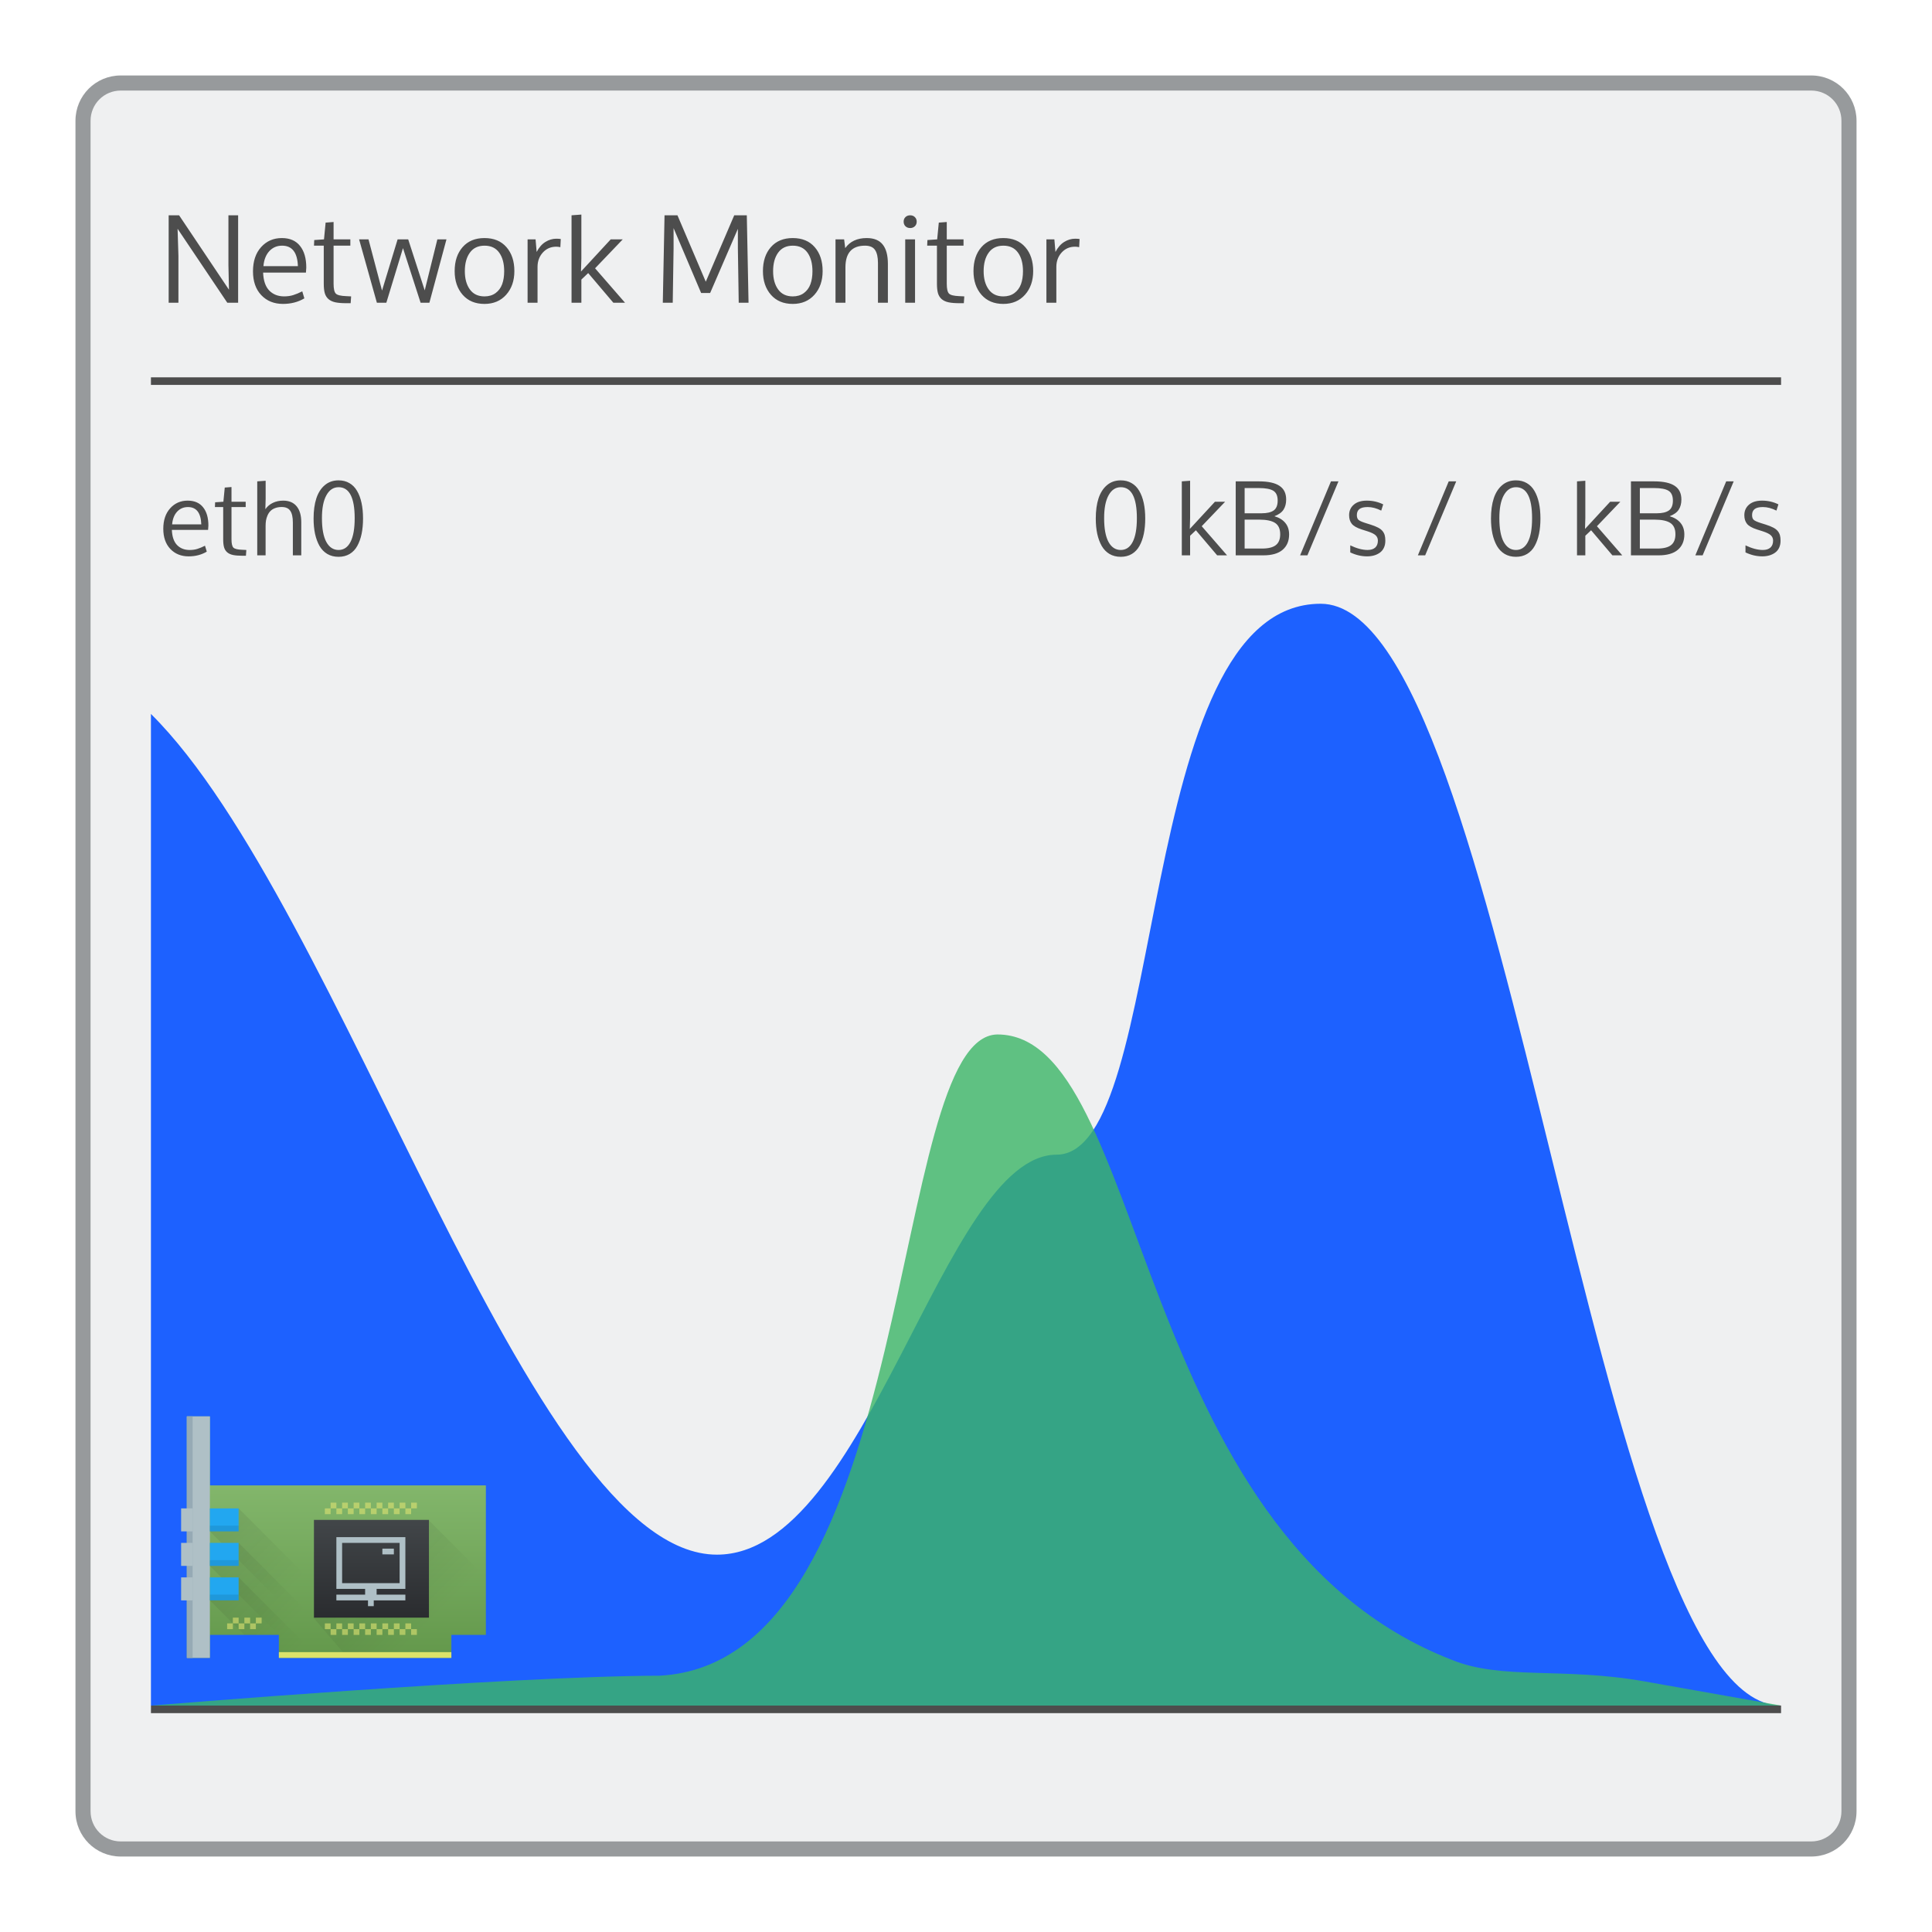
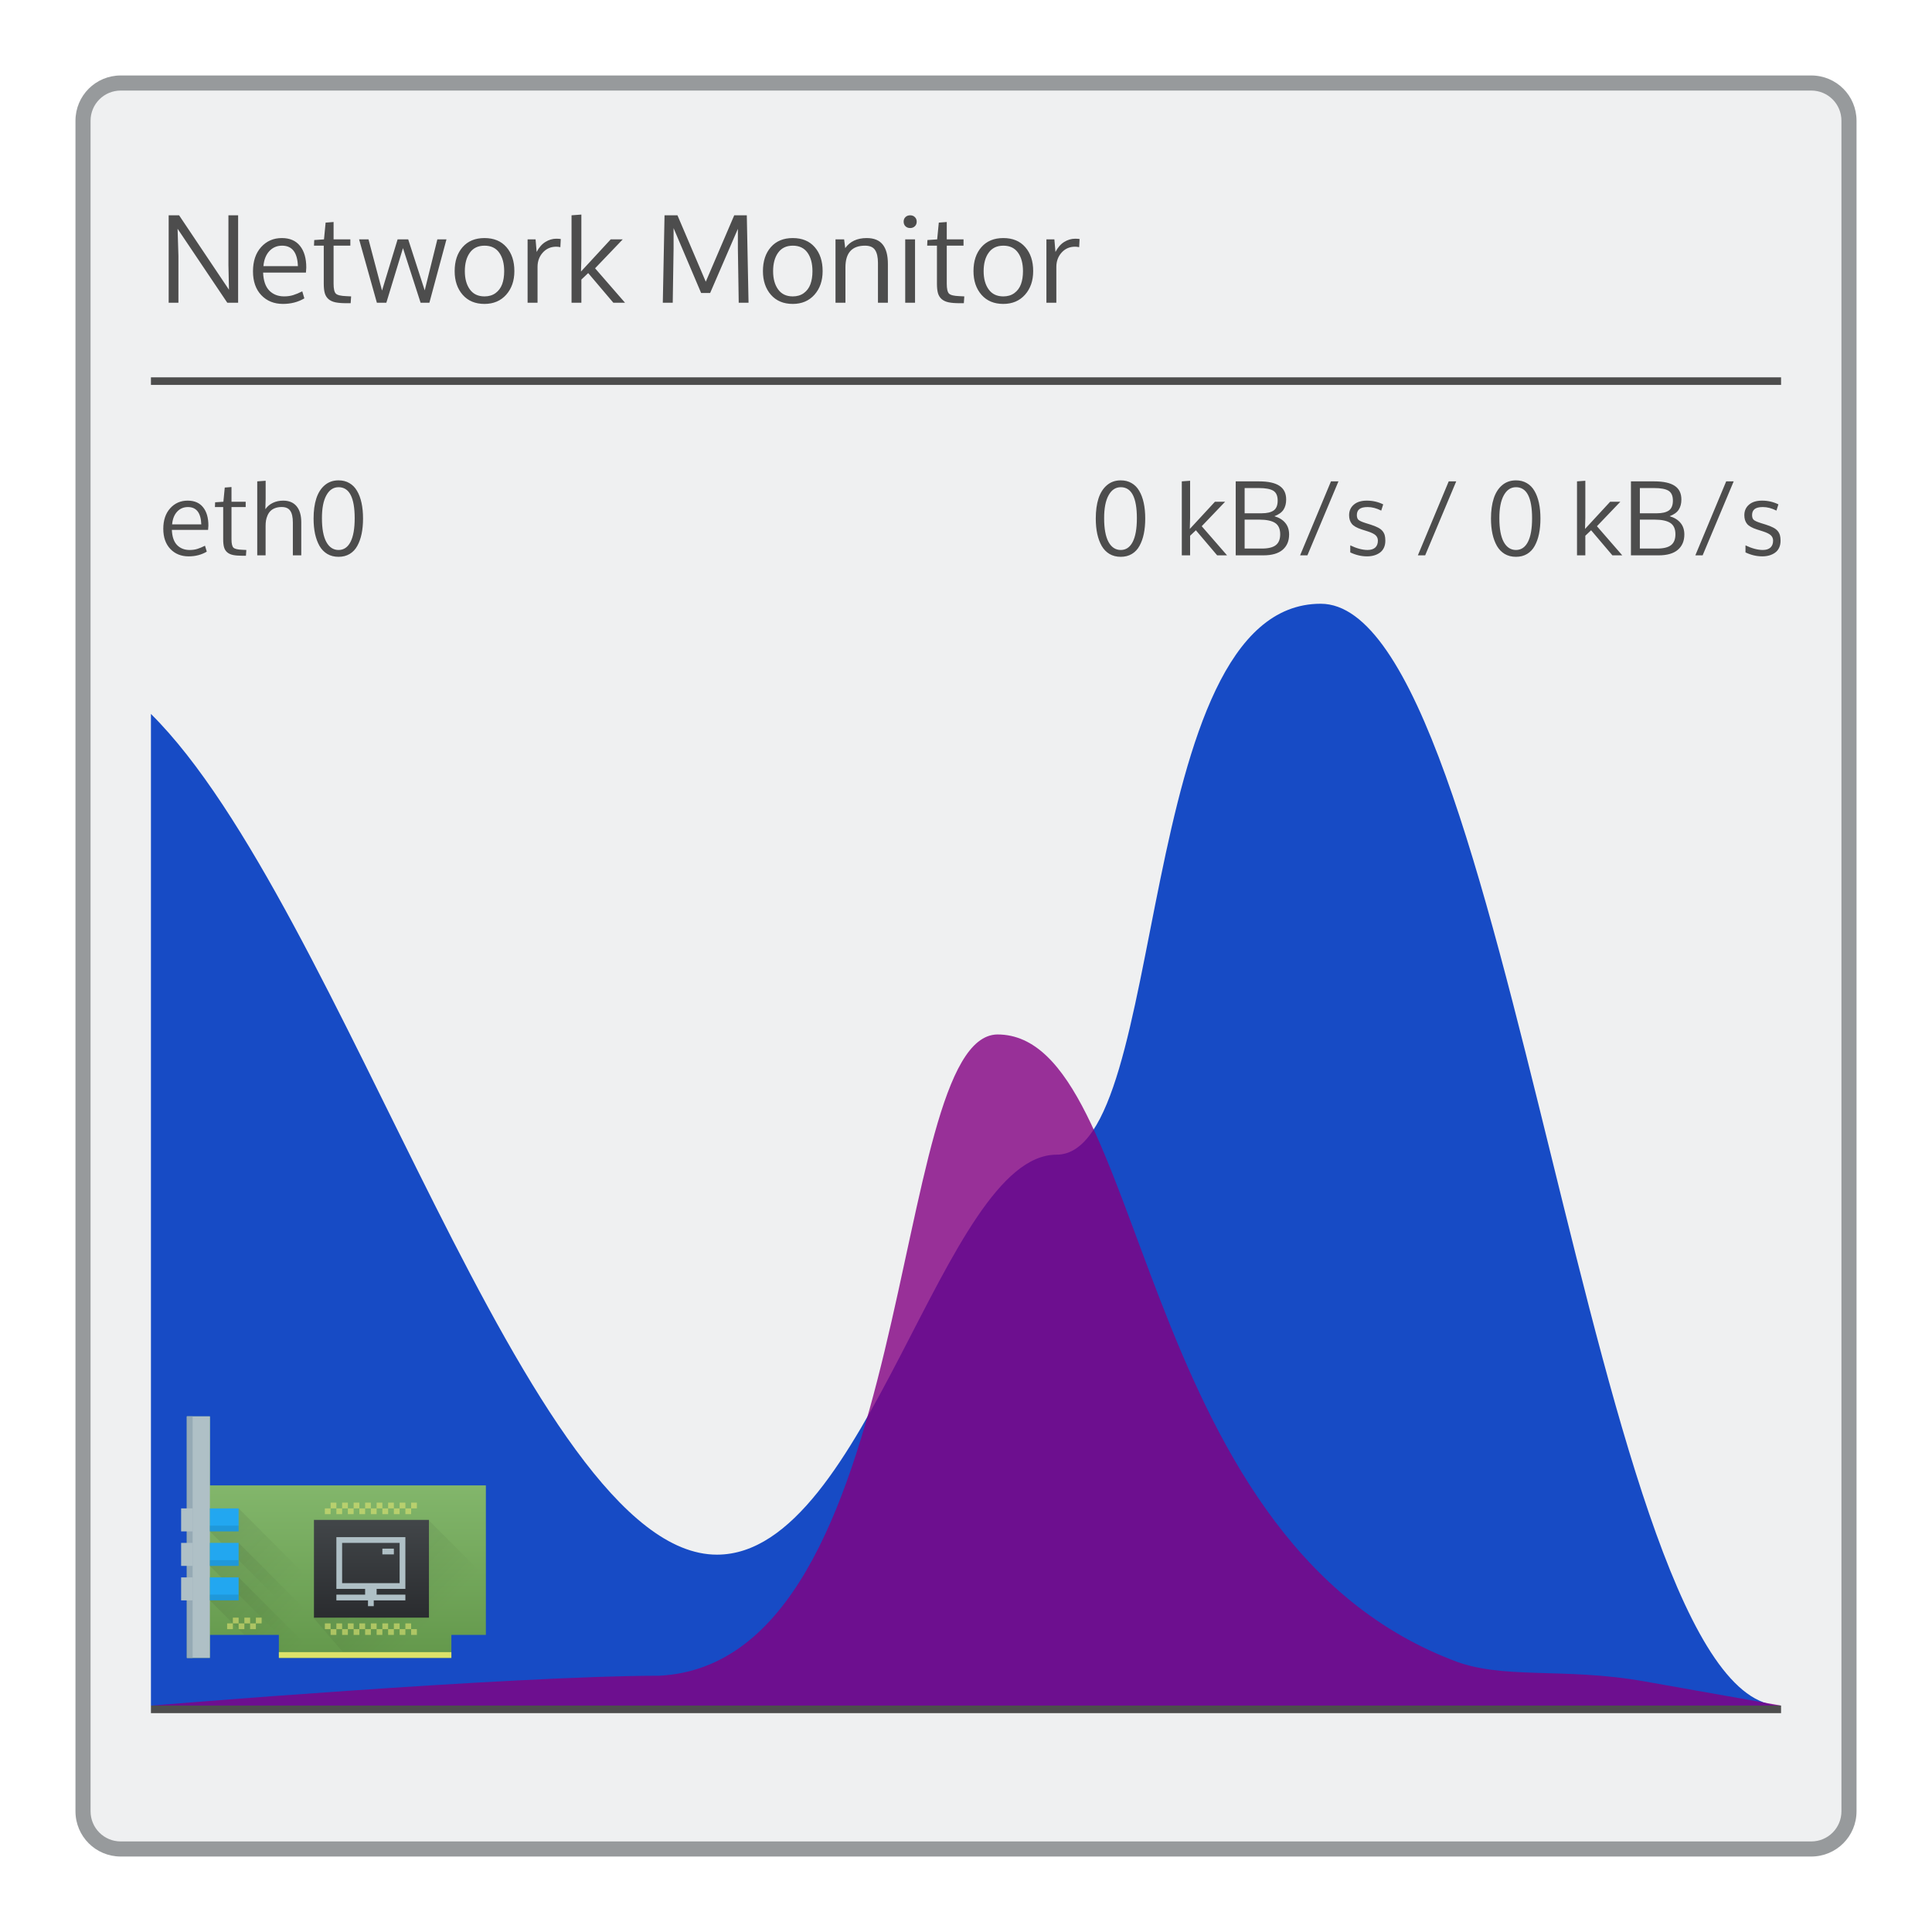
<svg xmlns="http://www.w3.org/2000/svg" xmlns:xlink="http://www.w3.org/1999/xlink" viewBox="0 0 256 256" id="svg2" version="1.1">
  <defs id="defs4">
    <style id="current-color-scheme" type="text/css">
      .ColorScheme-Text {
        color:#4d4d4d;
      }
      .ColorScheme-Background {
        color:#eff0f1;
      }
      .ColorScheme-Highlight {
        color:#3daee9;
      }
      .ColorScheme-ViewText {
        color:#31363b;
      }
      .ColorScheme-ViewBackground {
        color:#fcfcfc;
      }
      .ColorScheme-ViewHover {
        color:#93cee9;
      }
      .ColorScheme-ViewFocus{
        color:#3daee9;
      }
      .ColorScheme-ButtonText {
        color:#31363b;
      }
      .ColorScheme-ButtonBackground {
        color:#eff0f1;
      }
      .ColorScheme-ButtonHover {
        color:#93cee9;
      }
      .ColorScheme-ButtonFocus{
        color:#3daee9;
      }
      </style>
    <linearGradient gradientTransform="translate(75.5714,509.2194)" xlink:href="#linearGradient4251-0" id="linearGradient4232" x1="30" y1="54" x2="30" y2="12" gradientUnits="userSpaceOnUse" />
    <linearGradient id="linearGradient4251-0">
      <stop style="stop-color:#63984b;stop-opacity:1" offset="0" id="stop4253-4" />
      <stop style="stop-color:#8fc278;stop-opacity:1" offset="1" id="stop4255-2" />
    </linearGradient>
    <linearGradient xlink:href="#linearGradient4227" id="linearGradient4940" gradientUnits="userSpaceOnUse" gradientTransform="translate(75.5714,527.2194)" x1="-6" y1="6" x2="24" y2="36" />
    <linearGradient id="linearGradient4227">
      <stop id="stop4229" offset="0" style="stop-color:#292c2f;stop-opacity:1" />
      <stop id="stop4231" offset="1" style="stop-color:#000000;stop-opacity:0;" />
    </linearGradient>
    <linearGradient xlink:href="#linearGradient4227" id="linearGradient4936" gradientUnits="userSpaceOnUse" gradientTransform="translate(75.5714,521.2194)" x1="-6" y1="6" x2="24" y2="36" />
    <linearGradient xlink:href="#linearGradient4227" id="linearGradient4932" gradientUnits="userSpaceOnUse" x1="-6" y1="6" x2="24" y2="36" gradientTransform="translate(75.5714,515.2194)" />
    <linearGradient gradientTransform="translate(75.5714,509.2194)" xlink:href="#linearGradient4227" id="linearGradient4864" x1="20" y1="20" x2="48" y2="48" gradientUnits="userSpaceOnUse" />
    <linearGradient xlink:href="#linearGradient4159" id="linearGradient4384" x1="-43" y1="1043.362" x2="-43" y2="1012.362" gradientUnits="userSpaceOnUse" gradientTransform="matrix(0.625,0,0,0.5483931,136.1714,-15.95328)" />
    <linearGradient id="linearGradient4159">
      <stop style="stop-color:#2a2c2f;stop-opacity:1" offset="0" id="stop4161" />
      <stop style="stop-color:#424649;stop-opacity:1" offset="1" id="stop4163" />
    </linearGradient>
    <linearGradient xlink:href="#linearGradient4300" id="linearGradient4818" gradientUnits="userSpaceOnUse" gradientTransform="translate(-677.5722,-474.3766)" x1="386.571" y1="523.798" x2="386.571" y2="516.798" />
    <linearGradient id="linearGradient4300">
      <stop id="stop4302" offset="0" style="stop-color:#22a7f0;stop-opacity:1" />
      <stop id="stop4304" offset="1" style="stop-color:#19b5fe;stop-opacity:1" />
    </linearGradient>
    <linearGradient xlink:href="#linearGradient4300" id="linearGradient4824" gradientUnits="userSpaceOnUse" gradientTransform="translate(-677.5722,-468.3766)" x1="386.571" y1="523.798" x2="386.571" y2="516.798" />
    <linearGradient xlink:href="#linearGradient4300" id="linearGradient4830" gradientUnits="userSpaceOnUse" gradientTransform="translate(-677.5722,-462.3766)" x1="386.571" y1="523.798" x2="386.571" y2="516.798" />
  </defs>
  <path style="fill:currentColor;fill-opacity:0.5;stroke:none" d="m 16,10 224,0 c 3.324,0 6,2.676 6,6 l 0,224 c 0,3.324 -2.676,6 -6,6 l -224,0 c -3.324,0 -6,-2.676 -6,-6 L 10,16 c 0,-3.324 2.676,-6 6,-6 z" class="ColorScheme-ButtonText" id="rect4240" />
  <path style="fill:currentColor;fill-opacity:1;stroke:none" d="m 16,12 224,0 c 2.216,0 4,1.784 4,4 l 0,224 c 0,2.216 -1.784,4 -4,4 l -224,0 c -2.216,0 -4,-1.784 -4,-4 L 12,16 c 0,-2.216 1.784,-4 4,-4 z" class="ColorScheme-Background" id="rect4238" />
  <path style="opacity:1;fill:currentColor;fill-opacity:1;stroke:none" class="ColorScheme-Text" d="m 77.035,28.432 -1.303,0.096 0,11.584 1.303,0 0,-3.07 0.904,-0.857 3.332,3.928 1.547,0 -3.967,-4.562 3.666,-3.832 -1.596,0 -3.936,4.262 0.049,-1.73 0,-5.816 z m -54.686,0.096 0,11.584 1.293,0 0,-6.197 -0.111,-3.602 6.586,9.799 1.436,0 0,-11.584 -1.285,0 0,6.602 0.072,3.262 -6.609,-9.863 -1.381,0 z m 65.705,0 -0.229,11.584 1.316,0 0.111,-7.148 0,-2.738 3.65,8.594 1.197,0 3.674,-8.498 0,2.611 0.111,7.18 1.301,0 -0.23,-11.584 -1.666,0 -3.77,8.799 -3.752,-8.799 -1.715,0 z m 32.549,0 c -0.254,0 -0.463,0.08 -0.627,0.238 -0.159,0.153 -0.238,0.355 -0.238,0.604 0,0.249 0.08,0.451 0.238,0.609 0.164,0.159 0.373,0.238 0.627,0.238 0.249,0 0.455,-0.08 0.619,-0.238 0.164,-0.159 0.246,-0.361 0.246,-0.609 0,-0.249 -0.082,-0.45 -0.246,-0.604 -0.159,-0.159 -0.365,-0.238 -0.619,-0.238 z m -76.402,0.889 -1.055,0.08 -0.215,2.221 -1.293,0.088 -0.033,0.746 1.295,0 0,5.045 c 0,0.513 0.045,0.929 0.135,1.246 0.09,0.317 0.252,0.579 0.484,0.785 0.238,0.206 0.544,0.35 0.92,0.43 0.376,0.079 0.866,0.119 1.475,0.119 l 0.549,0 0.062,-0.904 -0.666,-0.033 c -0.704,-0.026 -1.156,-0.136 -1.357,-0.332 -0.201,-0.201 -0.301,-0.639 -0.301,-1.311 l 0,-5.045 2.221,0 0,-0.834 -2.221,0 0,-2.301 z m 81.25,0 -1.055,0.08 -0.215,2.221 -1.293,0.088 -0.033,0.746 1.295,0 0,5.045 c 0,0.513 0.045,0.929 0.135,1.246 0.09,0.317 0.252,0.579 0.484,0.785 0.238,0.206 0.544,0.35 0.92,0.43 0.376,0.079 0.866,0.119 1.475,0.119 l 0.549,0 0.062,-0.904 -0.666,-0.033 c -0.704,-0.026 -1.156,-0.136 -1.357,-0.332 -0.201,-0.201 -0.301,-0.639 -0.301,-1.311 l 0,-5.045 2.221,0 0,-0.834 -2.221,0 0,-2.301 z m -88.105,2.127 c -1.111,0 -2.027,0.399 -2.746,1.197 -0.719,0.799 -1.078,1.869 -1.078,3.213 0,1.328 0.366,2.381 1.102,3.158 0.735,0.772 1.693,1.158 2.873,1.158 1.058,0 2.002,-0.244 2.832,-0.736 l -0.277,-0.93 c -0.444,0.222 -0.845,0.389 -1.205,0.5 -0.36,0.111 -0.76,0.168 -1.199,0.168 -0.809,0 -1.464,-0.258 -1.967,-0.771 -0.503,-0.518 -0.776,-1.31 -0.818,-2.379 l 5.674,0 0.047,-0.668 c 0,-1.227 -0.277,-2.183 -0.832,-2.871 -0.55,-0.693 -1.352,-1.039 -2.404,-1.039 z m 26.85,0 c -1.233,0 -2.199,0.401 -2.902,1.205 -0.698,0.799 -1.049,1.857 -1.049,3.174 0,1.285 0.356,2.333 1.064,3.143 0.709,0.804 1.67,1.205 2.887,1.205 1.19,0 2.148,-0.404 2.873,-1.213 0.725,-0.815 1.088,-1.86 1.088,-3.135 0,-1.317 -0.351,-2.375 -1.049,-3.174 -0.698,-0.804 -1.669,-1.205 -2.912,-1.205 z m 40.848,0 c -1.232,0 -2.201,0.401 -2.904,1.205 -0.698,0.799 -1.047,1.857 -1.047,3.174 0,1.285 0.354,2.333 1.062,3.143 0.709,0.804 1.672,1.205 2.889,1.205 1.19,0 2.148,-0.404 2.873,-1.213 0.725,-0.815 1.086,-1.86 1.086,-3.135 0,-1.317 -0.349,-2.375 -1.047,-3.174 -0.698,-0.804 -1.669,-1.205 -2.912,-1.205 z m 9.799,0 c -1.264,0 -2.213,0.443 -2.848,1.332 l -0.143,-1.158 -1.143,0 0,8.395 1.316,0 0,-4.682 c 0,-1.92 0.863,-2.879 2.588,-2.879 0.64,0 1.086,0.192 1.34,0.578 0.254,0.381 0.381,0.951 0.381,1.707 l 0,5.275 1.316,0 0,-5.133 c 0,-1.153 -0.229,-2.014 -0.689,-2.58 -0.455,-0.571 -1.162,-0.855 -2.119,-0.855 z m 18.1,0 c -1.233,0 -2.201,0.401 -2.904,1.205 -0.698,0.799 -1.047,1.857 -1.047,3.174 0,1.285 0.354,2.333 1.062,3.143 0.709,0.804 1.672,1.205 2.889,1.205 1.19,0 2.148,-0.404 2.873,-1.213 0.725,-0.815 1.086,-1.86 1.086,-3.135 0,-1.317 -0.349,-2.375 -1.047,-3.174 -0.698,-0.804 -1.669,-1.205 -2.912,-1.205 z m -59.225,0.086 c -0.508,0 -0.991,0.144 -1.451,0.43 -0.455,0.28 -0.841,0.721 -1.158,1.324 l -0.143,-1.666 -1.057,0 0,8.395 1.318,0 0,-4.752 c 0,-0.746 0.232,-1.378 0.697,-1.896 0.471,-0.518 1.066,-0.777 1.785,-0.777 0.148,0 0.329,0.02 0.541,0.062 l 0.055,-1.078 c -0.153,-0.026 -0.35,-0.041 -0.588,-0.041 z m 68.746,0 c -0.508,0 -0.993,0.144 -1.453,0.43 -0.455,0.28 -0.841,0.721 -1.158,1.324 l -0.143,-1.666 -1.055,0 0,8.395 1.316,0 0,-4.752 c 0,-0.746 0.234,-1.378 0.699,-1.896 0.471,-0.518 1.066,-0.777 1.785,-0.777 0.148,0 0.327,0.02 0.539,0.062 l 0.057,-1.078 c -0.153,-0.026 -0.35,-0.041 -0.588,-0.041 z m -94.881,0.088 2.355,8.395 1.254,0 2.205,-7.236 2.334,7.236 1.166,0 2.262,-8.395 -1.207,0 -1.674,6.76 -2.189,-6.76 -1.404,0 -2.064,6.783 -1.793,-6.783 -1.244,0 z m 72.363,0 0,8.395 1.301,0 0,-8.395 -1.301,0 z m -82.568,0.834 c 1.333,0 2.032,0.904 2.096,2.713 l -4.57,0 c 0.074,-0.836 0.333,-1.498 0.777,-1.984 0.45,-0.487 1.015,-0.729 1.697,-0.729 z m 26.818,0 c 0.862,0 1.514,0.309 1.953,0.928 0.439,0.614 0.658,1.433 0.658,2.459 0,0.656 -0.09,1.231 -0.27,1.723 -0.18,0.487 -0.471,0.878 -0.873,1.174 -0.397,0.291 -0.887,0.438 -1.469,0.438 -0.846,0 -1.491,-0.308 -1.936,-0.922 -0.444,-0.614 -0.666,-1.42 -0.666,-2.42 0,-1.021 0.222,-1.838 0.666,-2.451 0.444,-0.619 1.089,-0.928 1.936,-0.928 z m 40.848,0 c 0.862,0 1.514,0.309 1.953,0.928 0.439,0.614 0.658,1.433 0.658,2.459 0,0.656 -0.09,1.231 -0.27,1.723 -0.18,0.487 -0.471,0.878 -0.873,1.174 -0.397,0.291 -0.887,0.438 -1.469,0.438 -0.846,0 -1.491,-0.308 -1.936,-0.922 -0.444,-0.614 -0.666,-1.42 -0.666,-2.42 0,-1.021 0.222,-1.838 0.666,-2.451 0.444,-0.619 1.089,-0.928 1.936,-0.928 z m 27.898,0 c 0.862,0 1.512,0.309 1.951,0.928 0.439,0.614 0.658,1.433 0.658,2.459 0,0.656 -0.09,1.231 -0.27,1.723 -0.18,0.487 -0.471,0.878 -0.873,1.174 -0.397,0.291 -0.885,0.438 -1.467,0.438 -0.846,0 -1.491,-0.308 -1.936,-0.922 -0.444,-0.614 -0.668,-1.42 -0.668,-2.42 0,-1.021 0.224,-1.838 0.668,-2.451 0.444,-0.619 1.089,-0.928 1.936,-0.928 z M 20,50 l 0,1 216,0 0,-1 -216,0 z m 24.861,13.65 c -0.716,0 -1.325,0.212 -1.826,0.637 -0.501,0.421 -0.875,1.008 -1.121,1.76 -0.242,0.747 -0.363,1.637 -0.363,2.666 0,0.743 0.066,1.419 0.195,2.027 0.134,0.604 0.33,1.137 0.59,1.598 0.264,0.457 0.61,0.811 1.035,1.066 0.43,0.251 0.926,0.377 1.49,0.377 0.559,0 1.05,-0.126 1.471,-0.377 0.425,-0.255 0.763,-0.613 1.014,-1.074 0.255,-0.461 0.445,-0.993 0.57,-1.598 0.125,-0.604 0.188,-1.277 0.188,-2.02 0,-0.774 -0.067,-1.469 -0.201,-2.082 -0.134,-0.618 -0.334,-1.149 -0.598,-1.592 -0.26,-0.448 -0.597,-0.79 -1.014,-1.027 -0.412,-0.242 -0.888,-0.361 -1.43,-0.361 z m 103.645,0 c -0.716,0 -1.325,0.212 -1.826,0.637 -0.501,0.421 -0.877,1.008 -1.123,1.76 -0.242,0.747 -0.361,1.637 -0.361,2.666 0,0.743 0.066,1.419 0.195,2.027 0.134,0.604 0.33,1.137 0.59,1.598 0.264,0.457 0.608,0.811 1.033,1.066 0.43,0.251 0.928,0.377 1.492,0.377 0.559,0 1.048,-0.126 1.469,-0.377 0.425,-0.255 0.763,-0.613 1.014,-1.074 0.255,-0.461 0.447,-0.993 0.572,-1.598 0.125,-0.604 0.188,-1.277 0.188,-2.02 0,-0.774 -0.067,-1.469 -0.201,-2.082 -0.134,-0.618 -0.334,-1.149 -0.598,-1.592 -0.26,-0.448 -0.597,-0.79 -1.014,-1.027 -0.412,-0.242 -0.888,-0.361 -1.43,-0.361 z m 52.367,0 c -0.716,0 -1.325,0.212 -1.826,0.637 -0.501,0.421 -0.875,1.008 -1.121,1.76 -0.242,0.747 -0.363,1.637 -0.363,2.666 0,0.743 0.066,1.419 0.195,2.027 0.134,0.604 0.332,1.137 0.592,1.598 0.264,0.457 0.608,0.811 1.033,1.066 0.43,0.251 0.926,0.377 1.49,0.377 0.559,0 1.05,-0.126 1.471,-0.377 0.425,-0.255 0.763,-0.613 1.014,-1.074 0.255,-0.461 0.445,-0.993 0.57,-1.598 0.125,-0.604 0.188,-1.277 0.188,-2.02 0,-0.774 -0.067,-1.469 -0.201,-2.082 -0.134,-0.618 -0.334,-1.149 -0.598,-1.592 -0.26,-0.448 -0.597,-0.79 -1.014,-1.027 -0.412,-0.242 -0.888,-0.361 -1.43,-0.361 z m -165.674,0.053 -1.113,0.08 0,9.803 1.107,0 0,-3.887 c 0,-0.264 0.017,-0.51 0.053,-0.738 0.04,-0.228 0.111,-0.454 0.209,-0.678 0.098,-0.224 0.226,-0.416 0.383,-0.572 0.157,-0.161 0.361,-0.289 0.611,-0.383 0.255,-0.098 0.548,-0.146 0.879,-0.146 0.533,0 0.911,0.168 1.135,0.504 0.228,0.331 0.342,0.848 0.342,1.551 l 0,4.35 1.115,0 0,-4.391 c 0,-0.913 -0.207,-1.618 -0.619,-2.115 -0.412,-0.497 -1.003,-0.744 -1.777,-0.744 -0.506,0 -0.964,0.098 -1.371,0.295 -0.403,0.192 -0.733,0.473 -0.992,0.84 l 0.039,-1.391 0,-2.377 z m 122.496,0 -1.1,0.08 0,9.803 1.1,0 0,-2.598 0.766,-0.725 2.82,3.322 1.309,0 -3.355,-3.859 3.102,-3.244 -1.35,0 -3.33,3.605 0.039,-1.463 0,-4.922 z m 52.369,0 -1.102,0.08 0,9.803 1.102,0 0,-2.598 0.766,-0.725 2.82,3.322 1.309,0 -3.357,-3.859 3.102,-3.244 -1.35,0 -3.33,3.605 0.041,-1.463 0,-4.922 z m -46.326,0.08 0,9.803 3.652,0 c 1.132,0 1.986,-0.243 2.559,-0.73 0.577,-0.492 0.865,-1.171 0.865,-2.035 0,-0.622 -0.17,-1.134 -0.51,-1.537 -0.336,-0.407 -0.815,-0.702 -1.438,-0.881 0.568,-0.219 0.97,-0.507 1.203,-0.865 0.237,-0.363 0.355,-0.812 0.355,-1.35 0,-0.819 -0.296,-1.423 -0.887,-1.812 -0.586,-0.394 -1.494,-0.592 -2.725,-0.592 l -3.076,0 z m 12.623,0 -4.09,9.803 0.967,0 4.115,-9.803 -0.992,0 z m 15.602,0 -4.088,9.803 0.967,0 4.115,-9.803 -0.994,0 z m 24.145,0 0,9.803 3.652,0 c 1.132,0 1.984,-0.243 2.557,-0.73 0.577,-0.492 0.867,-1.171 0.867,-2.035 0,-0.622 -0.17,-1.134 -0.51,-1.537 -0.336,-0.407 -0.815,-0.702 -1.438,-0.881 0.568,-0.219 0.968,-0.507 1.201,-0.865 0.237,-0.363 0.355,-0.812 0.355,-1.35 0,-0.819 -0.294,-1.423 -0.885,-1.812 -0.586,-0.394 -1.496,-0.592 -2.727,-0.592 l -3.074,0 z m 12.621,0 -4.088,9.803 0.967,0 4.115,-9.803 -0.994,0 z m -198.055,0.752 -0.893,0.068 -0.182,1.879 -1.094,0.074 -0.027,0.631 1.096,0 0,4.271 c 0,0.434 0.037,0.784 0.113,1.053 0.076,0.269 0.213,0.491 0.41,0.666 0.201,0.175 0.46,0.294 0.777,0.361 0.318,0.067 0.735,0.102 1.25,0.102 l 0.463,0 0.053,-0.766 -0.562,-0.027 c -0.595,-0.022 -0.978,-0.116 -1.148,-0.281 -0.17,-0.17 -0.256,-0.539 -0.256,-1.107 l 0,-4.271 1.881,0 0,-0.705 -1.881,0 0,-1.947 z m 14.188,0.021 c 1.423,0 2.135,1.371 2.135,4.115 0,1.383 -0.185,2.431 -0.557,3.143 -0.367,0.707 -0.893,1.061 -1.578,1.061 -0.694,0 -1.236,-0.357 -1.625,-1.068 -0.385,-0.716 -0.578,-1.759 -0.578,-3.129 -0.004,-1.311 0.19,-2.325 0.584,-3.041 0.394,-0.721 0.934,-1.08 1.619,-1.08 z m 103.645,0 c 1.423,0 2.135,1.371 2.135,4.115 0,1.383 -0.187,2.431 -0.559,3.143 -0.367,0.707 -0.891,1.061 -1.576,1.061 -0.694,0 -1.236,-0.357 -1.625,-1.068 -0.385,-0.716 -0.578,-1.759 -0.578,-3.129 -0.004,-1.311 0.19,-2.325 0.584,-3.041 0.394,-0.721 0.934,-1.08 1.619,-1.08 z m 52.367,0 c 1.423,0 2.135,1.371 2.135,4.115 0,1.383 -0.185,2.431 -0.557,3.143 -0.367,0.707 -0.893,1.061 -1.578,1.061 -0.694,0 -1.236,-0.357 -1.625,-1.068 -0.385,-0.716 -0.576,-1.759 -0.576,-3.129 -0.004,-1.311 0.19,-2.325 0.584,-3.041 0.394,-0.721 0.932,-1.08 1.617,-1.08 z m -35.953,0.113 1.887,0 c 0.882,0 1.517,0.118 1.906,0.355 0.389,0.237 0.584,0.672 0.584,1.303 0,0.627 -0.179,1.066 -0.537,1.316 -0.358,0.246 -0.881,0.369 -1.57,0.369 l -2.27,0 0,-3.344 z m 52.369,0 1.887,0 c 0.882,0 1.517,0.118 1.906,0.355 0.389,0.237 0.584,0.672 0.584,1.303 0,0.627 -0.179,1.066 -0.537,1.316 -0.358,0.246 -0.881,0.369 -1.57,0.369 l -2.27,0 0,-3.344 z M 24.873,66.336 c -0.94,0 -1.714,0.338 -2.322,1.014 -0.609,0.676 -0.914,1.582 -0.914,2.719 0,1.123 0.311,2.014 0.934,2.672 0.622,0.653 1.434,0.98 2.432,0.98 0.895,0 1.694,-0.209 2.396,-0.625 l -0.236,-0.785 c -0.376,0.188 -0.715,0.33 -1.02,0.424 -0.304,0.094 -0.642,0.141 -1.014,0.141 -0.685,0 -1.241,-0.218 -1.666,-0.652 -0.425,-0.439 -0.656,-1.11 -0.691,-2.014 l 4.801,0 0.041,-0.564 c 0,-1.038 -0.235,-1.848 -0.705,-2.43 -0.465,-0.586 -1.144,-0.879 -2.035,-0.879 z m 156.24,0 c -0.743,0 -1.319,0.179 -1.73,0.537 -0.412,0.354 -0.619,0.819 -0.619,1.396 0,0.465 0.12,0.845 0.357,1.141 0.237,0.291 0.674,0.54 1.314,0.746 l 0.779,0.248 c 0.515,0.166 0.871,0.341 1.068,0.529 0.197,0.188 0.295,0.422 0.295,0.699 10e-6,0.403 -0.118,0.711 -0.355,0.926 -0.237,0.21 -0.572,0.316 -1.002,0.316 -0.685,0 -1.452,-0.204 -2.303,-0.611 l 0,0.934 c 0.734,0.349 1.475,0.523 2.223,0.523 0.336,0 0.646,-0.041 0.928,-0.121 0.286,-0.081 0.54,-0.202 0.764,-0.363 0.228,-0.161 0.407,-0.376 0.537,-0.645 0.13,-0.273 0.195,-0.586 0.195,-0.939 0,-0.286 -0.026,-0.528 -0.08,-0.725 -0.054,-0.201 -0.152,-0.39 -0.295,-0.564 -0.143,-0.175 -0.343,-0.327 -0.598,-0.457 -0.251,-0.134 -0.576,-0.263 -0.975,-0.389 l -0.705,-0.221 c -0.461,-0.148 -0.763,-0.286 -0.906,-0.416 -0.143,-0.13 -0.215,-0.342 -0.215,-0.633 0,-0.345 0.111,-0.606 0.33,-0.785 0.224,-0.184 0.593,-0.275 1.107,-0.275 0.577,0 1.175,0.157 1.793,0.471 l 0.262,-0.826 c -0.671,-0.331 -1.396,-0.496 -2.17,-0.496 z m 52.369,0 c -0.743,0 -1.321,0.179 -1.732,0.537 -0.412,0.354 -0.617,0.819 -0.617,1.396 0,0.465 0.118,0.845 0.355,1.141 0.237,0.291 0.676,0.54 1.316,0.746 l 0.779,0.248 c 0.515,0.166 0.869,0.341 1.066,0.529 0.197,0.188 0.295,0.422 0.295,0.699 0,0.403 -0.118,0.711 -0.355,0.926 -0.237,0.21 -0.57,0.316 -1,0.316 -0.685,0 -1.452,-0.204 -2.303,-0.611 l 0,0.934 c 0.734,0.349 1.475,0.523 2.223,0.523 0.336,0 0.644,-0.041 0.926,-0.121 0.286,-0.081 0.542,-0.202 0.766,-0.363 0.228,-0.161 0.407,-0.376 0.537,-0.645 0.13,-0.273 0.195,-0.586 0.195,-0.939 0,-0.286 -0.028,-0.528 -0.082,-0.725 -0.054,-0.201 -0.152,-0.39 -0.295,-0.564 -0.143,-0.175 -0.343,-0.327 -0.598,-0.457 -0.251,-0.134 -0.574,-0.263 -0.973,-0.389 l -0.705,-0.221 c -0.461,-0.148 -0.763,-0.286 -0.906,-0.416 -0.143,-0.13 -0.215,-0.342 -0.215,-0.633 0,-0.345 0.109,-0.606 0.328,-0.785 0.224,-0.184 0.593,-0.275 1.107,-0.275 0.577,0 1.175,0.157 1.793,0.471 l 0.262,-0.826 c -0.671,-0.331 -1.394,-0.496 -2.168,-0.496 z M 24.9,67.187 c 1.128,0 1.72,0.766 1.773,2.297 l -3.867,0 c 0.063,-0.707 0.28,-1.266 0.656,-1.678 0.38,-0.412 0.86,-0.619 1.438,-0.619 z m 140.02,1.666 1.92,0 c 0.967,0 1.675,0.148 2.123,0.443 0.448,0.295 0.67,0.793 0.67,1.496 0,0.662 -0.195,1.143 -0.584,1.443 -0.385,0.3 -1,0.451 -1.846,0.451 l -2.283,0 0,-3.834 z m 52.369,0 1.92,0 c 0.967,0 1.674,0.148 2.121,0.443 0.448,0.295 0.672,0.793 0.672,1.496 0,0.662 -0.195,1.143 -0.584,1.443 -0.385,0.3 -1.002,0.451 -1.848,0.451 l -2.281,0 0,-3.834 z M 20,226 l 0,1 216,0 0,-1 -216,0 z" id="rect7886" />
-   <path style="fill:#1d61ff;fill-opacity:1;fill-rule:evenodd;stroke:none;stroke-width:1px;stroke-linecap:butt;stroke-linejoin:miter;stroke-opacity:1" d="M 20,226 20,94.6 C 45.421,119.797 70,206 95,206 115,206 125,153 140,153 c 15,0 10,-73 35,-73 25,0 36,146 61,146 l 0,0 z" id="path5466-9" />
-   <path style="opacity:0.8;fill:#3bb566;fill-opacity:1;fill-rule:evenodd;stroke:none;stroke-width:1px;stroke-linecap:butt;stroke-linejoin:miter;stroke-opacity:1" d="m 20,226 0,0 c 0,0 47.429,-3.929 67.362,-3.959 34.513,-1.749 30.172,-84.705 44.781,-84.97 19.929,-0.033 17.599,66.31 60.21,82.859 6.597,2.713 14.719,0.945 25.505,2.856 L 236,226 l 0,0 z" id="path5466-4" />
+   <path style="fill:#174bc5;fill-opacity:1;fill-rule:evenodd;stroke:none;stroke-width:1px;stroke-linecap:butt;stroke-linejoin:miter;stroke-opacity:1" d="M 20,226 20,94.6 C 45.421,119.797 70,206 95,206 115,206 125,153 140,153 c 15,0 10,-73 35,-73 25,0 36,146 61,146 l 0,0 z" id="path5466-9" />
+   <path style="opacity:0.8;fill:#820082;fill-opacity:1;fill-rule:evenodd;stroke:none;stroke-width:1px;stroke-linecap:butt;stroke-linejoin:miter;stroke-opacity:1" d="m 20,226 0,0 c 0,0 47.429,-3.929 67.362,-3.959 34.513,-1.749 30.172,-84.705 44.781,-84.97 19.929,-0.033 17.599,66.31 60.21,82.859 6.597,2.713 14.719,0.945 25.505,2.856 L 236,226 l 0,0 z" id="path5466-4" />
  <g id="g5260" transform="matrix(0.7619041,0,0,0.7619041,-37.38768,-209.4398)">
    <path id="rect4200" d="m 81.571,521.219 0,42 4,0 0,-4 12,0 0,4 30,0 0,-4 6,0 0,-26 -18,0 -30,0 0,-10 0,-2 z" style="fill:url(#linearGradient4232);fill-opacity:1;stroke:none" />
    <path id="path4938" d="m 90.571,549.219 -5,4 6,6 6,0 0,4 7,0 -14,-14 z" style="opacity:0.2;fill:url(#linearGradient4940);fill-opacity:1;fill-rule:evenodd;stroke:none;stroke-width:1px;stroke-linecap:butt;stroke-linejoin:miter;stroke-opacity:1" />
    <path id="path4934" d="m 90.571,543.219 -5,4 12,12 4,4 9,0 -20,-20 z" style="opacity:0.2;fill:url(#linearGradient4936);fill-opacity:1;fill-rule:evenodd;stroke:none;stroke-width:1px;stroke-linecap:butt;stroke-linejoin:miter;stroke-opacity:1" />
    <path id="path4930" d="m 90.571,537.219 -5,4 22,22 9,0 -26,-26 z" style="opacity:0.2;fill:url(#linearGradient4932);fill-opacity:1;fill-rule:evenodd;stroke:none;stroke-width:1px;stroke-linecap:butt;stroke-linejoin:miter;stroke-opacity:1" />
    <path id="path4842" d="m 123.571,539.219 -20,17 6,7 18,0 0,-4 6,0 0,-10 z" style="opacity:0.2;fill:url(#linearGradient4864);fill-opacity:1;fill-rule:evenodd;stroke:none;stroke-width:1px;stroke-linecap:butt;stroke-linejoin:miter;stroke-opacity:1" />
    <rect y="562.219" x="97.571" height="1" width="30" id="rect4234" style="fill:#dce269;fill-opacity:1;stroke:none" />
    <path id="path4303" d="m 105.571,557.219 0,1 1,0 0,-1 -1,0 z m 1,1 0,1 1,0 0,-1 -1,0 z m 1,0 1,0 0,-1 -1,0 0,1 z m 1,0 0,1 1,0 0,-1 -1,0 z m 1,0 1,0 0,-1 -1,0 0,1 z m 1,0 0,1 1,0 0,-1 -1,0 z m 1,0 1,0 0,-1 -1,0 0,1 z m 1,0 0,1 1,0 0,-1 -1,0 z m 1,0 1,0 0,-1 -1,0 0,1 z m 1,0 0,1 1,0 0,-1 -1,0 z m 1,0 1,0 0,-1 -1,0 0,1 z m 1,0 0,1 1,0 0,-1 -1,0 z m 1,0 1,0 0,-1 -1,0 0,1 z m 1,0 0,1 1,0 0,-1 -1,0 z m 1,0 1,0 0,-1 -1,0 0,1 z m 1,0 0,1 1,0 0,-1 -1,0 z" style="color:#000000;font-style:normal;font-variant:normal;font-weight:normal;font-stretch:normal;font-size:medium;line-height:normal;font-family:Sans;-inkscape-font-specification:Sans;text-indent:0;text-align:start;text-decoration:none;text-decoration-line:none;letter-spacing:normal;word-spacing:normal;text-transform:none;direction:ltr;block-progression:tb;writing-mode:lr-tb;baseline-shift:baseline;text-anchor:start;display:inline;overflow:visible;visibility:visible;opacity:0.6;fill:#dee372;fill-opacity:1;stroke:none;stroke-width:1;marker:none;enable-background:accumulate" />
    <path id="path4313" d="m 89.571,556.219 0,1 1,0 0,-1 -1,0 z m 1,1 0,1 1,0 0,-1 -1,0 z m 1,0 1,0 0,-1 -1,0 0,1 z m 1,0 0,1 1,0 0,-1 -1,0 z m 1,0 1,0 0,-1 -1,0 0,1 z m -4,0 -1,0 0,1 1,0 0,-1 z" style="color:#000000;font-style:normal;font-variant:normal;font-weight:normal;font-stretch:normal;font-size:medium;line-height:normal;font-family:Sans;-inkscape-font-specification:Sans;text-indent:0;text-align:start;text-decoration:none;text-decoration-line:none;letter-spacing:normal;word-spacing:normal;text-transform:none;direction:ltr;block-progression:tb;writing-mode:lr-tb;baseline-shift:baseline;text-anchor:start;display:inline;overflow:visible;visibility:visible;opacity:0.6;fill:#dee372;fill-opacity:1;stroke:none;stroke-width:1;marker:none;enable-background:accumulate" />
    <rect y="539.219" x="103.671" height="17" width="20" id="rect4241" style="fill:url(#linearGradient4384);fill-opacity:1;fill-rule:evenodd;stroke:none" />
    <rect y="521.219" x="81.571" height="42" width="4" id="rect4487" style="fill:#afc0c6;fill-opacity:1;stroke:none" />
    <rect y="521.219" x="81.571" height="42" width="1" id="rect4489" style="fill:#96aab5;fill-opacity:1;stroke:none" />
    <path style="color:#000000;font-style:normal;font-variant:normal;font-weight:normal;font-stretch:normal;font-size:medium;line-height:normal;font-family:Sans;-inkscape-font-specification:Sans;text-indent:0;text-align:start;text-decoration:none;text-decoration-line:none;letter-spacing:normal;word-spacing:normal;text-transform:none;direction:ltr;block-progression:tb;writing-mode:lr-tb;baseline-shift:baseline;text-anchor:start;display:inline;overflow:visible;visibility:visible;opacity:0.6;fill:#dee372;fill-opacity:1;stroke:none;stroke-width:1;marker:none;enable-background:accumulate" d="m 121.571,536.219 0,1 -1,0 0,-1 1,0 z m -1,1 0,1 -1,0 0,-1 1,0 z m -1,0 -1,0 0,-1 1,0 0,1 z m -1,0 0,1 -1,0 0,-1 1,0 z m -1,0 -1,0 0,-1 1,0 0,1 z m -1,0 0,1 -1,0 0,-1 1,0 z m -1,0 -1,0 0,-1 1,0 0,1 z m -1,0 0,1 -1,0 0,-1 1,0 z m -1,0 -1,0 0,-1 1,0 0,1 z m -1,0 0,1 -1,0 0,-1 1,0 z m -1,0 -1,0 0,-1 1,0 0,1 z m -1,0 0,1 -1,0 0,-1 1,0 z m -1,0 -1,0 0,-1 1,0 0,1 z m -1,0 0,1 -1,0 0,-1 1,0 z m -1,0 -1,0 0,-1 1,0 0,1 z m -1,0 0,1 -1,0 0,-1 1,0 z" id="path4497" />
    <path style="fill:url(#linearGradient4818);fill-opacity:1;stroke:none" d="m 85.571,537.219 0,4 3.9,0 c 0.035,0 0.065,-0.016 0.1,-0.019 l 0,0.019 1,0 0,-4 -1,0 0,0.019 c -0.035,-0.004 -0.064,-0.019 -0.1,-0.019 l -3.9,0 z" id="path4816" />
    <path id="path4822" d="m 85.571,543.219 0,4 3.9,0 c 0.035,0 0.065,-0.016 0.1,-0.019 l 0,0.019 1,0 0,-4 -1,0 0,0.019 c -0.035,-0.004 -0.064,-0.019 -0.1,-0.019 l -3.9,0 z" style="fill:url(#linearGradient4824);fill-opacity:1;stroke:none" />
    <path style="fill:url(#linearGradient4830);fill-opacity:1;stroke:none" d="m 85.571,549.219 0,4 3.9,0 c 0.035,0 0.065,-0.016 0.1,-0.019 l 0,0.019 1,0 0,-4 -1,0 0,0.019 c -0.035,-0.004 -0.064,-0.019 -0.1,-0.019 l -3.9,0 z" id="path4828" />
    <rect y="552.219" x="85.571" height="1" width="5" id="rect4832" style="opacity:0.09;fill:#000000;fill-opacity:1;stroke:none" />
    <rect style="opacity:0.09;fill:#000000;fill-opacity:1;stroke:none" id="rect4834" width="5" height="1" x="85.571" y="546.219" />
    <rect y="540.219" x="85.571" height="1" width="5" id="rect4836" style="opacity:0.09;fill:#000000;fill-opacity:1;stroke:none" />
    <rect y="537.219" x="80.571" height="4" width="2" id="rect4197-4" style="opacity:1;fill:#afc0c6;fill-opacity:1;stroke:none" />
    <rect y="543.219" x="80.571" height="4" width="2" id="rect4197-7" style="opacity:1;fill:#afc0c6;fill-opacity:1;stroke:none" />
    <rect y="549.219" x="80.571" height="4" width="2" id="rect4197-5" style="opacity:1;fill:#afc0c6;fill-opacity:1;stroke:none" />
    <path id="rect4364" d="m 107.571,542.219 0,9 5,0 0,1 -5,0 0,1 5.5,0 0,1 1,0 0,-1 5.5,0 0,-1 -5,0 0,-1 5,0 0,-9 -12,0 z m 1,1 10,0 0,7 -10,0 0,-7 z m 7,1 0,1 2,0 0,-1 -2,0 z" style="opacity:1;fill:#afc0c6;fill-opacity:1;stroke-linecap:round" />
  </g>
</svg>
